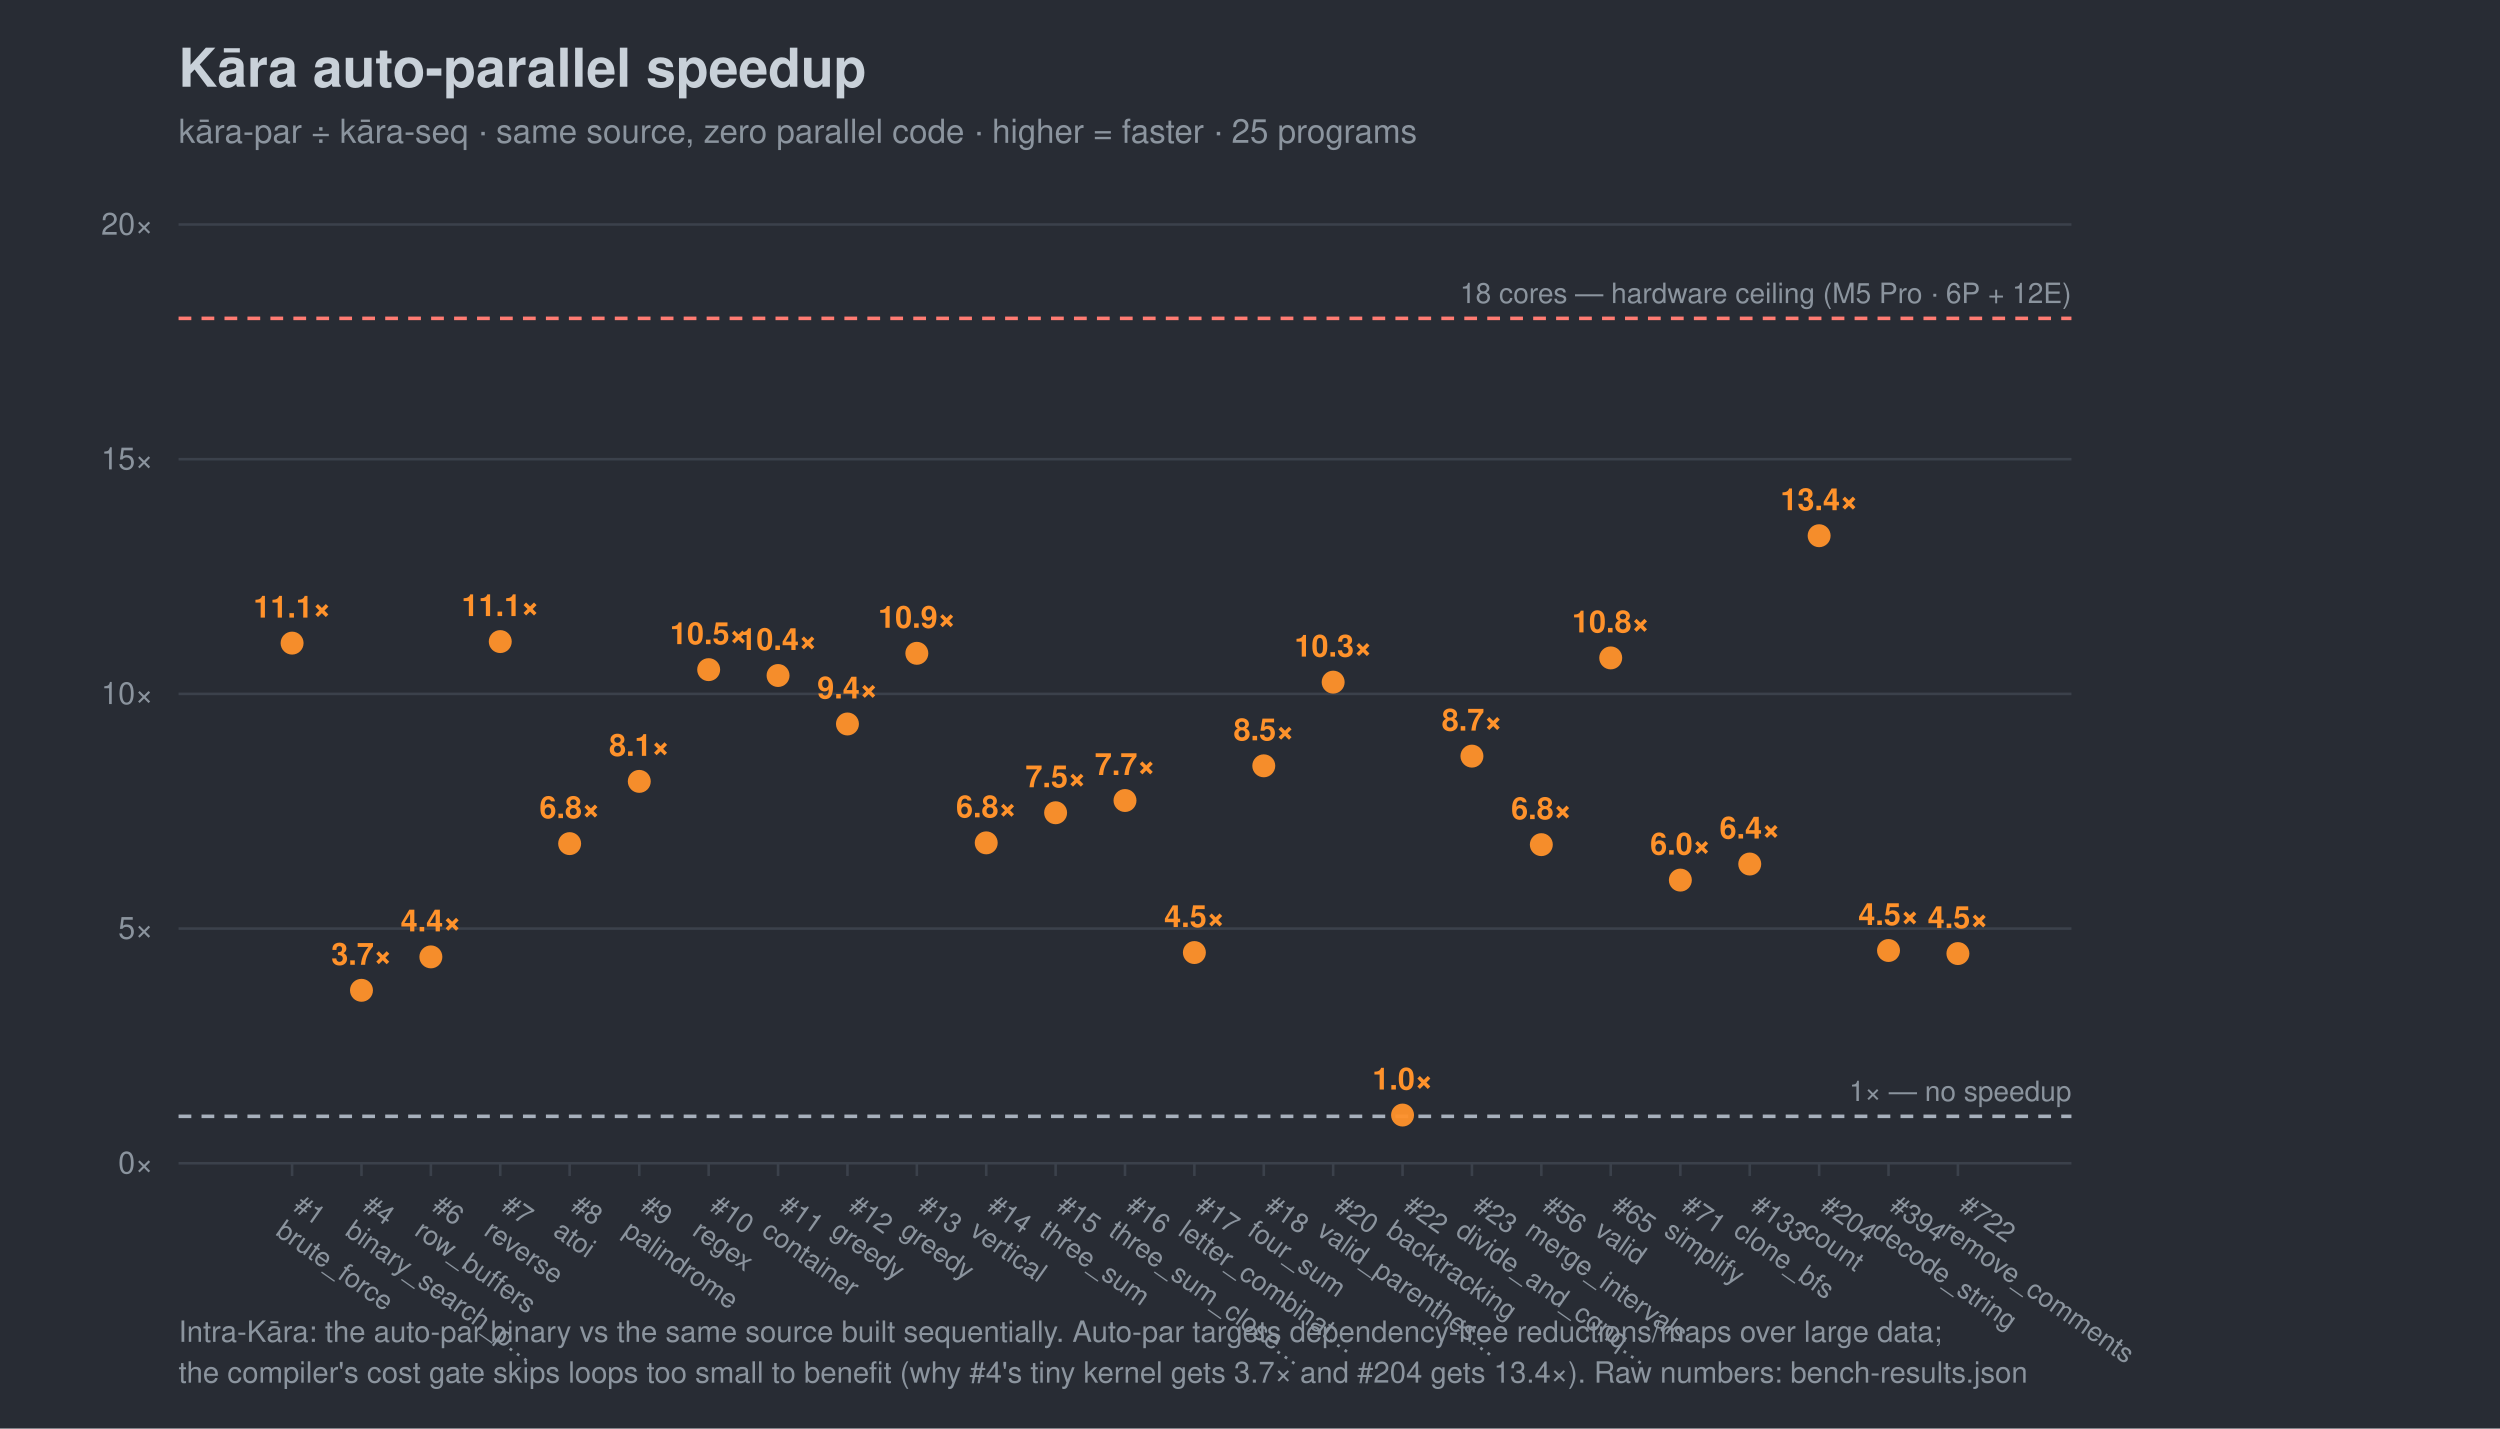
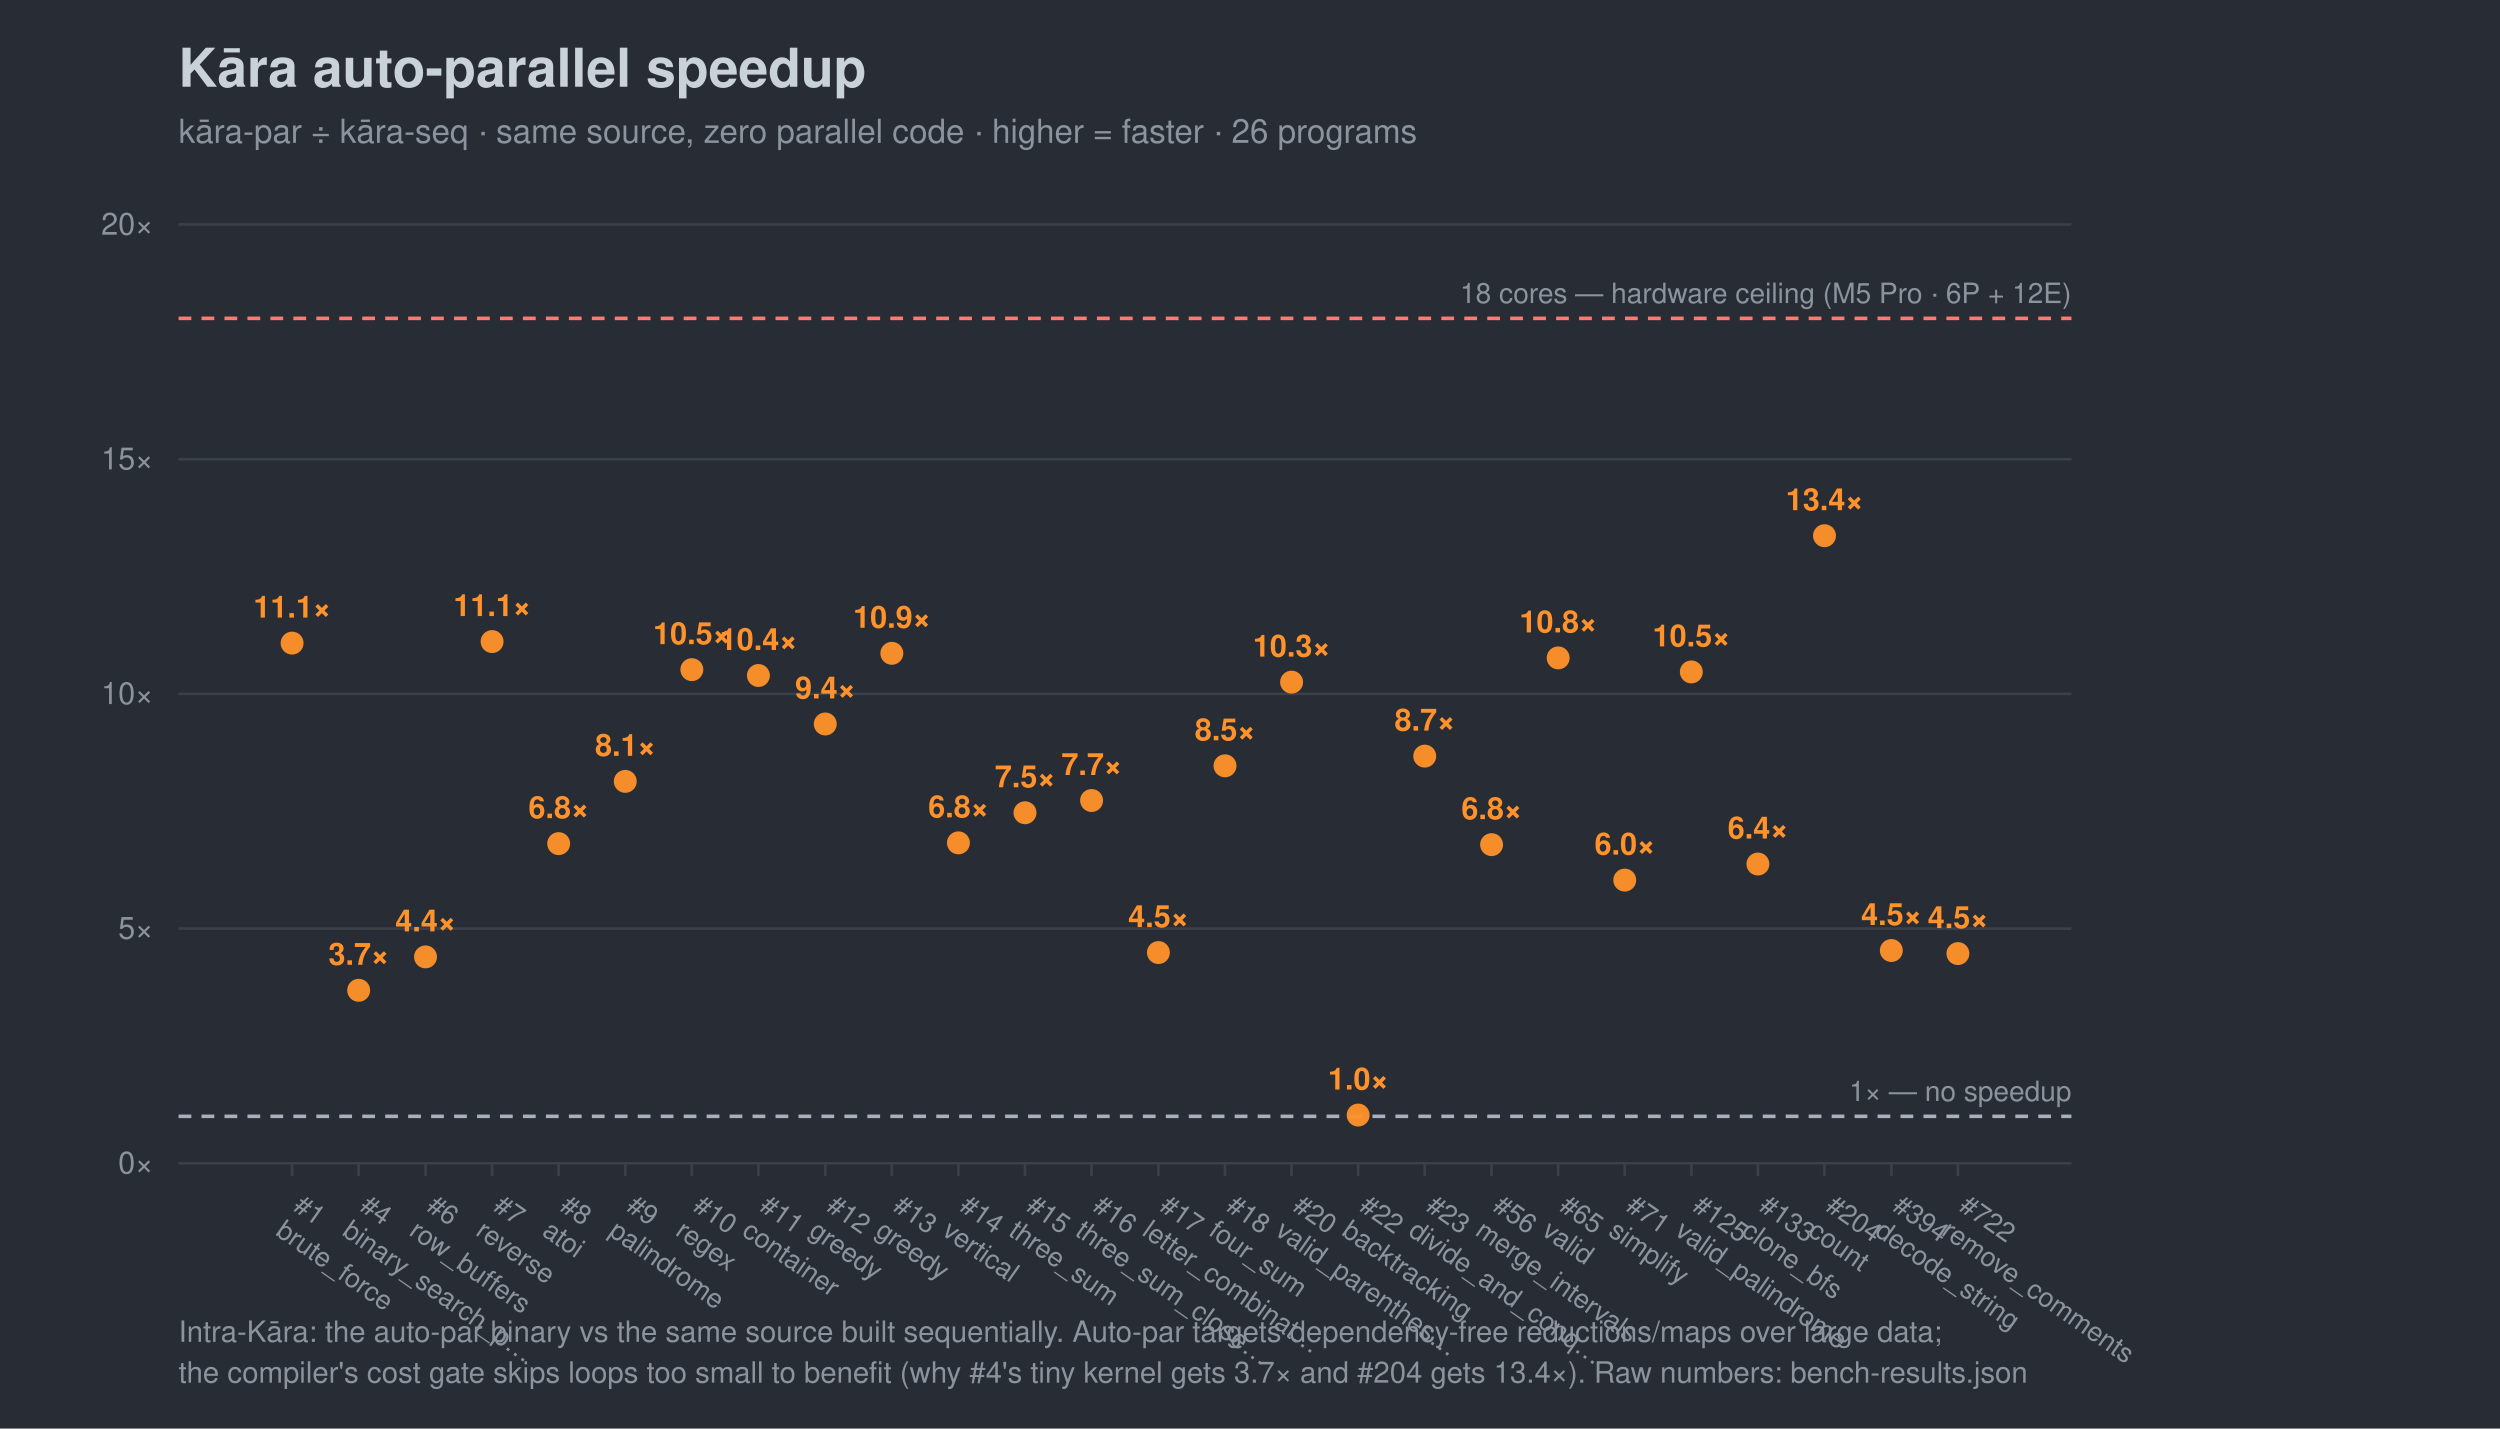
<svg xmlns="http://www.w3.org/2000/svg" width="980" height="560" viewBox="0 0 980 560" font-family="-apple-system,Segoe UI,Helvetica,Arial,sans-serif">
  <rect width="980" height="560" fill="#282c34" />
  <text x="70" y="34" font-size="21" font-weight="700" fill="#c9d1d9">Kāra auto-parallel speedup</text>
-   <text x="70" y="56" font-size="13" fill="#8b949e">kāra-par ÷ kāra-seq · same source, zero parallel code · higher = faster · 25 programs</text>
+   <text x="70" y="56" font-size="13" fill="#8b949e">kāra-par ÷ kāra-seq · same source, zero parallel code · higher = faster · 26 programs</text>
  <line x1="70" y1="456.0" x2="812" y2="456.0" stroke="#3b414b" />
  <text x="60" y="460.0" font-size="12" text-anchor="end" fill="#8b949e">0×</text>
  <line x1="70" y1="364.0" x2="812" y2="364.0" stroke="#3b414b" />
  <text x="60" y="368.0" font-size="12" text-anchor="end" fill="#8b949e">5×</text>
  <line x1="70" y1="272.0" x2="812" y2="272.0" stroke="#3b414b" />
  <text x="60" y="276.0" font-size="12" text-anchor="end" fill="#8b949e">10×</text>
  <line x1="70" y1="180.0" x2="812" y2="180.0" stroke="#3b414b" />
  <text x="60" y="184.0" font-size="12" text-anchor="end" fill="#8b949e">15×</text>
  <line x1="70" y1="88.0" x2="812" y2="88.0" stroke="#3b414b" />
  <text x="60" y="92.0" font-size="12" text-anchor="end" fill="#8b949e">20×</text>
  <line x1="70" y1="437.6" x2="812" y2="437.6" stroke="#a7b0bc" stroke-width="1.4" stroke-dasharray="5 4" />
  <text x="812" y="431.6" font-size="11" text-anchor="end" fill="#8b949e">1× — no speedup</text>
  <line x1="70" y1="124.8" x2="812" y2="124.8" stroke="#ff7b72" stroke-width="1.4" stroke-dasharray="5 4" />
  <text x="812" y="118.8" font-size="11" text-anchor="end" fill="#8b949e">18 cores — hardware ceiling (M5 Pro · 6P + 12E)</text>
  <line x1="114.5" y1="456" x2="114.5" y2="461" stroke="#3b414b" />
  <g transform="translate(114.5,474) rotate(35)">
    <text x="0" y="0" font-size="10.5" fill="#8b949e">#1</text>
    <text x="0" y="12" font-size="10.5" fill="#8b949e">brute_force</text>
  </g>
-   <line x1="141.7" y1="456" x2="141.7" y2="461" stroke="#3b414b" />
-   <g transform="translate(141.7,474) rotate(35)">
+   <line x1="140.6" y1="456" x2="140.6" y2="461" stroke="#3b414b" />
+   <g transform="translate(140.6,474) rotate(35)">
    <text x="0" y="0" font-size="10.5" fill="#8b949e">#4</text>
    <text x="0" y="12" font-size="10.5" fill="#8b949e">binary_search_p…</text>
  </g>
-   <line x1="168.9" y1="456" x2="168.9" y2="461" stroke="#3b414b" />
-   <g transform="translate(168.9,474) rotate(35)">
+   <line x1="166.8" y1="456" x2="166.8" y2="461" stroke="#3b414b" />
+   <g transform="translate(166.8,474) rotate(35)">
    <text x="0" y="0" font-size="10.5" fill="#8b949e">#6</text>
    <text x="0" y="12" font-size="10.5" fill="#8b949e">row_buffers</text>
  </g>
-   <line x1="196.1" y1="456" x2="196.1" y2="461" stroke="#3b414b" />
-   <g transform="translate(196.1,474) rotate(35)">
+   <line x1="192.9" y1="456" x2="192.9" y2="461" stroke="#3b414b" />
+   <g transform="translate(192.9,474) rotate(35)">
    <text x="0" y="0" font-size="10.5" fill="#8b949e">#7</text>
    <text x="0" y="12" font-size="10.5" fill="#8b949e">reverse</text>
  </g>
-   <line x1="223.3" y1="456" x2="223.3" y2="461" stroke="#3b414b" />
-   <g transform="translate(223.3,474) rotate(35)">
+   <line x1="219.0" y1="456" x2="219.0" y2="461" stroke="#3b414b" />
+   <g transform="translate(219.0,474) rotate(35)">
    <text x="0" y="0" font-size="10.5" fill="#8b949e">#8</text>
    <text x="0" y="12" font-size="10.5" fill="#8b949e">atoi</text>
  </g>
-   <line x1="250.6" y1="456" x2="250.6" y2="461" stroke="#3b414b" />
-   <g transform="translate(250.6,474) rotate(35)">
+   <line x1="245.1" y1="456" x2="245.1" y2="461" stroke="#3b414b" />
+   <g transform="translate(245.1,474) rotate(35)">
    <text x="0" y="0" font-size="10.5" fill="#8b949e">#9</text>
    <text x="0" y="12" font-size="10.5" fill="#8b949e">palindrome</text>
  </g>
-   <line x1="277.8" y1="456" x2="277.8" y2="461" stroke="#3b414b" />
-   <g transform="translate(277.8,474) rotate(35)">
+   <line x1="271.2" y1="456" x2="271.2" y2="461" stroke="#3b414b" />
+   <g transform="translate(271.2,474) rotate(35)">
    <text x="0" y="0" font-size="10.5" fill="#8b949e">#10</text>
    <text x="0" y="12" font-size="10.5" fill="#8b949e">regex</text>
  </g>
-   <line x1="305.0" y1="456" x2="305.0" y2="461" stroke="#3b414b" />
-   <g transform="translate(305.0,474) rotate(35)">
+   <line x1="297.3" y1="456" x2="297.3" y2="461" stroke="#3b414b" />
+   <g transform="translate(297.3,474) rotate(35)">
    <text x="0" y="0" font-size="10.5" fill="#8b949e">#11</text>
    <text x="0" y="12" font-size="10.5" fill="#8b949e">container</text>
  </g>
-   <line x1="332.2" y1="456" x2="332.2" y2="461" stroke="#3b414b" />
-   <g transform="translate(332.2,474) rotate(35)">
+   <line x1="323.5" y1="456" x2="323.5" y2="461" stroke="#3b414b" />
+   <g transform="translate(323.5,474) rotate(35)">
    <text x="0" y="0" font-size="10.5" fill="#8b949e">#12</text>
    <text x="0" y="12" font-size="10.5" fill="#8b949e">greedy</text>
  </g>
-   <line x1="359.4" y1="456" x2="359.4" y2="461" stroke="#3b414b" />
-   <g transform="translate(359.4,474) rotate(35)">
+   <line x1="349.6" y1="456" x2="349.6" y2="461" stroke="#3b414b" />
+   <g transform="translate(349.6,474) rotate(35)">
    <text x="0" y="0" font-size="10.5" fill="#8b949e">#13</text>
    <text x="0" y="12" font-size="10.5" fill="#8b949e">greedy</text>
  </g>
-   <line x1="386.6" y1="456" x2="386.6" y2="461" stroke="#3b414b" />
-   <g transform="translate(386.6,474) rotate(35)">
+   <line x1="375.7" y1="456" x2="375.7" y2="461" stroke="#3b414b" />
+   <g transform="translate(375.7,474) rotate(35)">
    <text x="0" y="0" font-size="10.5" fill="#8b949e">#14</text>
    <text x="0" y="12" font-size="10.5" fill="#8b949e">vertical</text>
  </g>
-   <line x1="413.8" y1="456" x2="413.8" y2="461" stroke="#3b414b" />
-   <g transform="translate(413.8,474) rotate(35)">
+   <line x1="401.8" y1="456" x2="401.8" y2="461" stroke="#3b414b" />
+   <g transform="translate(401.8,474) rotate(35)">
    <text x="0" y="0" font-size="10.5" fill="#8b949e">#15</text>
    <text x="0" y="12" font-size="10.5" fill="#8b949e">three_sum</text>
  </g>
-   <line x1="441.0" y1="456" x2="441.0" y2="461" stroke="#3b414b" />
-   <g transform="translate(441.0,474) rotate(35)">
+   <line x1="427.9" y1="456" x2="427.9" y2="461" stroke="#3b414b" />
+   <g transform="translate(427.9,474) rotate(35)">
    <text x="0" y="0" font-size="10.5" fill="#8b949e">#16</text>
    <text x="0" y="12" font-size="10.5" fill="#8b949e">three_sum_close…</text>
  </g>
-   <line x1="468.2" y1="456" x2="468.2" y2="461" stroke="#3b414b" />
-   <g transform="translate(468.2,474) rotate(35)">
+   <line x1="454.1" y1="456" x2="454.1" y2="461" stroke="#3b414b" />
+   <g transform="translate(454.1,474) rotate(35)">
    <text x="0" y="0" font-size="10.5" fill="#8b949e">#17</text>
    <text x="0" y="12" font-size="10.5" fill="#8b949e">letter_combinat…</text>
  </g>
-   <line x1="495.4" y1="456" x2="495.4" y2="461" stroke="#3b414b" />
-   <g transform="translate(495.4,474) rotate(35)">
+   <line x1="480.2" y1="456" x2="480.2" y2="461" stroke="#3b414b" />
+   <g transform="translate(480.2,474) rotate(35)">
    <text x="0" y="0" font-size="10.5" fill="#8b949e">#18</text>
    <text x="0" y="12" font-size="10.5" fill="#8b949e">four_sum</text>
  </g>
-   <line x1="522.6" y1="456" x2="522.6" y2="461" stroke="#3b414b" />
-   <g transform="translate(522.6,474) rotate(35)">
+   <line x1="506.3" y1="456" x2="506.3" y2="461" stroke="#3b414b" />
+   <g transform="translate(506.3,474) rotate(35)">
    <text x="0" y="0" font-size="10.5" fill="#8b949e">#20</text>
    <text x="0" y="12" font-size="10.5" fill="#8b949e">valid_parenthes…</text>
  </g>
-   <line x1="549.8" y1="456" x2="549.8" y2="461" stroke="#3b414b" />
-   <g transform="translate(549.8,474) rotate(35)">
+   <line x1="532.4" y1="456" x2="532.4" y2="461" stroke="#3b414b" />
+   <g transform="translate(532.4,474) rotate(35)">
    <text x="0" y="0" font-size="10.5" fill="#8b949e">#22</text>
    <text x="0" y="12" font-size="10.5" fill="#8b949e">backtracking</text>
  </g>
-   <line x1="577.0" y1="456" x2="577.0" y2="461" stroke="#3b414b" />
-   <g transform="translate(577.0,474) rotate(35)">
+   <line x1="558.5" y1="456" x2="558.5" y2="461" stroke="#3b414b" />
+   <g transform="translate(558.5,474) rotate(35)">
    <text x="0" y="0" font-size="10.5" fill="#8b949e">#23</text>
    <text x="0" y="12" font-size="10.5" fill="#8b949e">divide_and_conq…</text>
  </g>
-   <line x1="604.2" y1="456" x2="604.2" y2="461" stroke="#3b414b" />
-   <g transform="translate(604.2,474) rotate(35)">
+   <line x1="584.7" y1="456" x2="584.7" y2="461" stroke="#3b414b" />
+   <g transform="translate(584.7,474) rotate(35)">
    <text x="0" y="0" font-size="10.5" fill="#8b949e">#56</text>
    <text x="0" y="12" font-size="10.5" fill="#8b949e">merge_intervals</text>
  </g>
-   <line x1="631.4" y1="456" x2="631.4" y2="461" stroke="#3b414b" />
-   <g transform="translate(631.4,474) rotate(35)">
+   <line x1="610.8" y1="456" x2="610.8" y2="461" stroke="#3b414b" />
+   <g transform="translate(610.8,474) rotate(35)">
    <text x="0" y="0" font-size="10.5" fill="#8b949e">#65</text>
    <text x="0" y="12" font-size="10.5" fill="#8b949e">valid</text>
  </g>
-   <line x1="658.7" y1="456" x2="658.7" y2="461" stroke="#3b414b" />
-   <g transform="translate(658.7,474) rotate(35)">
+   <line x1="636.9" y1="456" x2="636.9" y2="461" stroke="#3b414b" />
+   <g transform="translate(636.9,474) rotate(35)">
    <text x="0" y="0" font-size="10.5" fill="#8b949e">#71</text>
    <text x="0" y="12" font-size="10.5" fill="#8b949e">simplify</text>
  </g>
-   <line x1="685.9" y1="456" x2="685.9" y2="461" stroke="#3b414b" />
-   <g transform="translate(685.9,474) rotate(35)">
+   <line x1="663.0" y1="456" x2="663.0" y2="461" stroke="#3b414b" />
+   <g transform="translate(663.0,474) rotate(35)">
+     <text x="0" y="0" font-size="10.5" fill="#8b949e">#125</text>
+     <text x="0" y="12" font-size="10.5" fill="#8b949e">valid_palindrome</text>
+   </g>
+   <line x1="689.1" y1="456" x2="689.1" y2="461" stroke="#3b414b" />
+   <g transform="translate(689.1,474) rotate(35)">
    <text x="0" y="0" font-size="10.5" fill="#8b949e">#133</text>
    <text x="0" y="12" font-size="10.5" fill="#8b949e">clone_bfs</text>
  </g>
-   <line x1="713.1" y1="456" x2="713.1" y2="461" stroke="#3b414b" />
-   <g transform="translate(713.1,474) rotate(35)">
+   <line x1="715.2" y1="456" x2="715.2" y2="461" stroke="#3b414b" />
+   <g transform="translate(715.2,474) rotate(35)">
    <text x="0" y="0" font-size="10.5" fill="#8b949e">#204</text>
    <text x="0" y="12" font-size="10.5" fill="#8b949e">count</text>
  </g>
-   <line x1="740.3" y1="456" x2="740.3" y2="461" stroke="#3b414b" />
-   <g transform="translate(740.3,474) rotate(35)">
+   <line x1="741.4" y1="456" x2="741.4" y2="461" stroke="#3b414b" />
+   <g transform="translate(741.4,474) rotate(35)">
    <text x="0" y="0" font-size="10.5" fill="#8b949e">#394</text>
    <text x="0" y="12" font-size="10.5" fill="#8b949e">decode_string</text>
  </g>
  <line x1="767.5" y1="456" x2="767.5" y2="461" stroke="#3b414b" />
  <g transform="translate(767.5,474) rotate(35)">
    <text x="0" y="0" font-size="10.5" fill="#8b949e">#722</text>
    <text x="0" y="12" font-size="10.5" fill="#8b949e">remove_comments</text>
  </g>
  <circle cx="114.5" cy="252.1" r="4.5" fill="#ff922b" opacity="0.95" />
  <text x="114.5" y="242.1" font-size="12" text-anchor="middle" fill="#ff922b" font-weight="700">11.1×</text>
-   <circle cx="141.7" cy="388.2" r="4.5" fill="#ff922b" opacity="0.95" />
-   <text x="141.7" y="378.2" font-size="12" text-anchor="middle" fill="#ff922b" font-weight="700">3.7×</text>
-   <circle cx="168.9" cy="375.1" r="4.5" fill="#ff922b" opacity="0.95" />
-   <text x="168.9" y="365.1" font-size="12" text-anchor="middle" fill="#ff922b" font-weight="700">4.4×</text>
-   <circle cx="196.1" cy="251.5" r="4.5" fill="#ff922b" opacity="0.95" />
-   <text x="196.1" y="241.5" font-size="12" text-anchor="middle" fill="#ff922b" font-weight="700">11.1×</text>
-   <circle cx="223.3" cy="330.7" r="4.5" fill="#ff922b" opacity="0.95" />
-   <text x="223.3" y="320.7" font-size="12" text-anchor="middle" fill="#ff922b" font-weight="700">6.8×</text>
-   <circle cx="250.6" cy="306.3" r="4.5" fill="#ff922b" opacity="0.95" />
-   <text x="250.6" y="296.3" font-size="12" text-anchor="middle" fill="#ff922b" font-weight="700">8.1×</text>
-   <circle cx="277.8" cy="262.5" r="4.5" fill="#ff922b" opacity="0.95" />
-   <text x="277.8" y="252.5" font-size="12" text-anchor="middle" fill="#ff922b" font-weight="700">10.5×</text>
-   <circle cx="305.0" cy="264.8" r="4.5" fill="#ff922b" opacity="0.95" />
-   <text x="305.0" y="254.8" font-size="12" text-anchor="middle" fill="#ff922b" font-weight="700">10.4×</text>
-   <circle cx="332.2" cy="283.8" r="4.5" fill="#ff922b" opacity="0.95" />
-   <text x="332.2" y="273.8" font-size="12" text-anchor="middle" fill="#ff922b" font-weight="700">9.4×</text>
-   <circle cx="359.4" cy="256.1" r="4.5" fill="#ff922b" opacity="0.95" />
-   <text x="359.4" y="246.1" font-size="12" text-anchor="middle" fill="#ff922b" font-weight="700">10.9×</text>
-   <circle cx="386.6" cy="330.4" r="4.5" fill="#ff922b" opacity="0.95" />
-   <text x="386.6" y="320.4" font-size="12" text-anchor="middle" fill="#ff922b" font-weight="700">6.8×</text>
-   <circle cx="413.8" cy="318.6" r="4.5" fill="#ff922b" opacity="0.95" />
-   <text x="413.8" y="308.6" font-size="12" text-anchor="middle" fill="#ff922b" font-weight="700">7.5×</text>
-   <circle cx="441.0" cy="313.8" r="4.5" fill="#ff922b" opacity="0.95" />
-   <text x="441.0" y="303.8" font-size="12" text-anchor="middle" fill="#ff922b" font-weight="700">7.7×</text>
-   <circle cx="468.2" cy="373.4" r="4.5" fill="#ff922b" opacity="0.95" />
-   <text x="468.2" y="363.4" font-size="12" text-anchor="middle" fill="#ff922b" font-weight="700">4.5×</text>
-   <circle cx="495.4" cy="300.2" r="4.5" fill="#ff922b" opacity="0.95" />
-   <text x="495.4" y="290.2" font-size="12" text-anchor="middle" fill="#ff922b" font-weight="700">8.5×</text>
-   <circle cx="522.6" cy="267.4" r="4.5" fill="#ff922b" opacity="0.95" />
-   <text x="522.6" y="257.4" font-size="12" text-anchor="middle" fill="#ff922b" font-weight="700">10.3×</text>
-   <circle cx="549.8" cy="437.1" r="4.5" fill="#ff922b" opacity="0.95" />
-   <text x="549.8" y="427.1" font-size="12" text-anchor="middle" fill="#ff922b" font-weight="700">1.0×</text>
-   <circle cx="577.0" cy="296.4" r="4.5" fill="#ff922b" opacity="0.95" />
-   <text x="577.0" y="286.4" font-size="12" text-anchor="middle" fill="#ff922b" font-weight="700">8.7×</text>
-   <circle cx="604.2" cy="331.1" r="4.5" fill="#ff922b" opacity="0.95" />
-   <text x="604.2" y="321.1" font-size="12" text-anchor="middle" fill="#ff922b" font-weight="700">6.8×</text>
-   <circle cx="631.4" cy="257.9" r="4.5" fill="#ff922b" opacity="0.95" />
-   <text x="631.4" y="247.9" font-size="12" text-anchor="middle" fill="#ff922b" font-weight="700">10.8×</text>
-   <circle cx="658.7" cy="345.0" r="4.5" fill="#ff922b" opacity="0.95" />
-   <text x="658.7" y="335.0" font-size="12" text-anchor="middle" fill="#ff922b" font-weight="700">6.0×</text>
-   <circle cx="685.9" cy="338.7" r="4.5" fill="#ff922b" opacity="0.95" />
-   <text x="685.9" y="328.7" font-size="12" text-anchor="middle" fill="#ff922b" font-weight="700">6.4×</text>
-   <circle cx="713.1" cy="210.0" r="4.5" fill="#ff922b" opacity="0.95" />
-   <text x="713.1" y="200.0" font-size="12" text-anchor="middle" fill="#ff922b" font-weight="700">13.4×</text>
-   <circle cx="740.3" cy="372.6" r="4.5" fill="#ff922b" opacity="0.95" />
-   <text x="740.3" y="362.6" font-size="12" text-anchor="middle" fill="#ff922b" font-weight="700">4.5×</text>
+   <circle cx="140.6" cy="388.2" r="4.5" fill="#ff922b" opacity="0.95" />
+   <text x="140.6" y="378.2" font-size="12" text-anchor="middle" fill="#ff922b" font-weight="700">3.7×</text>
+   <circle cx="166.8" cy="375.1" r="4.5" fill="#ff922b" opacity="0.95" />
+   <text x="166.8" y="365.1" font-size="12" text-anchor="middle" fill="#ff922b" font-weight="700">4.4×</text>
+   <circle cx="192.9" cy="251.5" r="4.5" fill="#ff922b" opacity="0.95" />
+   <text x="192.9" y="241.5" font-size="12" text-anchor="middle" fill="#ff922b" font-weight="700">11.1×</text>
+   <circle cx="219.0" cy="330.7" r="4.5" fill="#ff922b" opacity="0.95" />
+   <text x="219.0" y="320.7" font-size="12" text-anchor="middle" fill="#ff922b" font-weight="700">6.8×</text>
+   <circle cx="245.1" cy="306.3" r="4.5" fill="#ff922b" opacity="0.95" />
+   <text x="245.1" y="296.3" font-size="12" text-anchor="middle" fill="#ff922b" font-weight="700">8.1×</text>
+   <circle cx="271.2" cy="262.5" r="4.5" fill="#ff922b" opacity="0.95" />
+   <text x="271.2" y="252.5" font-size="12" text-anchor="middle" fill="#ff922b" font-weight="700">10.5×</text>
+   <circle cx="297.3" cy="264.8" r="4.5" fill="#ff922b" opacity="0.95" />
+   <text x="297.3" y="254.8" font-size="12" text-anchor="middle" fill="#ff922b" font-weight="700">10.4×</text>
+   <circle cx="323.5" cy="283.8" r="4.5" fill="#ff922b" opacity="0.95" />
+   <text x="323.5" y="273.8" font-size="12" text-anchor="middle" fill="#ff922b" font-weight="700">9.4×</text>
+   <circle cx="349.6" cy="256.1" r="4.5" fill="#ff922b" opacity="0.95" />
+   <text x="349.6" y="246.1" font-size="12" text-anchor="middle" fill="#ff922b" font-weight="700">10.9×</text>
+   <circle cx="375.7" cy="330.4" r="4.5" fill="#ff922b" opacity="0.95" />
+   <text x="375.7" y="320.4" font-size="12" text-anchor="middle" fill="#ff922b" font-weight="700">6.8×</text>
+   <circle cx="401.8" cy="318.6" r="4.5" fill="#ff922b" opacity="0.95" />
+   <text x="401.8" y="308.6" font-size="12" text-anchor="middle" fill="#ff922b" font-weight="700">7.5×</text>
+   <circle cx="427.9" cy="313.8" r="4.5" fill="#ff922b" opacity="0.95" />
+   <text x="427.9" y="303.8" font-size="12" text-anchor="middle" fill="#ff922b" font-weight="700">7.7×</text>
+   <circle cx="454.1" cy="373.4" r="4.5" fill="#ff922b" opacity="0.95" />
+   <text x="454.1" y="363.4" font-size="12" text-anchor="middle" fill="#ff922b" font-weight="700">4.5×</text>
+   <circle cx="480.2" cy="300.2" r="4.5" fill="#ff922b" opacity="0.95" />
+   <text x="480.2" y="290.2" font-size="12" text-anchor="middle" fill="#ff922b" font-weight="700">8.5×</text>
+   <circle cx="506.3" cy="267.4" r="4.5" fill="#ff922b" opacity="0.95" />
+   <text x="506.3" y="257.4" font-size="12" text-anchor="middle" fill="#ff922b" font-weight="700">10.3×</text>
+   <circle cx="532.4" cy="437.1" r="4.5" fill="#ff922b" opacity="0.95" />
+   <text x="532.4" y="427.1" font-size="12" text-anchor="middle" fill="#ff922b" font-weight="700">1.0×</text>
+   <circle cx="558.5" cy="296.4" r="4.5" fill="#ff922b" opacity="0.95" />
+   <text x="558.5" y="286.4" font-size="12" text-anchor="middle" fill="#ff922b" font-weight="700">8.7×</text>
+   <circle cx="584.7" cy="331.1" r="4.5" fill="#ff922b" opacity="0.95" />
+   <text x="584.7" y="321.1" font-size="12" text-anchor="middle" fill="#ff922b" font-weight="700">6.8×</text>
+   <circle cx="610.8" cy="257.9" r="4.5" fill="#ff922b" opacity="0.95" />
+   <text x="610.8" y="247.9" font-size="12" text-anchor="middle" fill="#ff922b" font-weight="700">10.8×</text>
+   <circle cx="636.9" cy="345.0" r="4.5" fill="#ff922b" opacity="0.95" />
+   <text x="636.9" y="335.0" font-size="12" text-anchor="middle" fill="#ff922b" font-weight="700">6.0×</text>
+   <circle cx="663.0" cy="263.4" r="4.5" fill="#ff922b" opacity="0.95" />
+   <text x="663.0" y="253.4" font-size="12" text-anchor="middle" fill="#ff922b" font-weight="700">10.5×</text>
+   <circle cx="689.1" cy="338.7" r="4.5" fill="#ff922b" opacity="0.95" />
+   <text x="689.1" y="328.7" font-size="12" text-anchor="middle" fill="#ff922b" font-weight="700">6.4×</text>
+   <circle cx="715.2" cy="210.0" r="4.5" fill="#ff922b" opacity="0.95" />
+   <text x="715.2" y="200.0" font-size="12" text-anchor="middle" fill="#ff922b" font-weight="700">13.4×</text>
+   <circle cx="741.4" cy="372.6" r="4.5" fill="#ff922b" opacity="0.95" />
+   <text x="741.4" y="362.6" font-size="12" text-anchor="middle" fill="#ff922b" font-weight="700">4.5×</text>
  <circle cx="767.5" cy="373.8" r="4.5" fill="#ff922b" opacity="0.95" />
  <text x="767.5" y="363.8" font-size="12" text-anchor="middle" fill="#ff922b" font-weight="700">4.5×</text>
  <text x="70" y="526" font-size="11.5" fill="#8b949e">Intra-Kāra: the auto-par binary vs the same source built sequentially. Auto-par targets dependency-free reductions/maps over large data;</text>
  <text x="70" y="542" font-size="11.5" fill="#8b949e">the compiler's cost gate skips loops too small to benefit (why #4's tiny kernel gets 3.7× and #204 gets 13.4×). Raw numbers: bench-results.json</text>
</svg>
